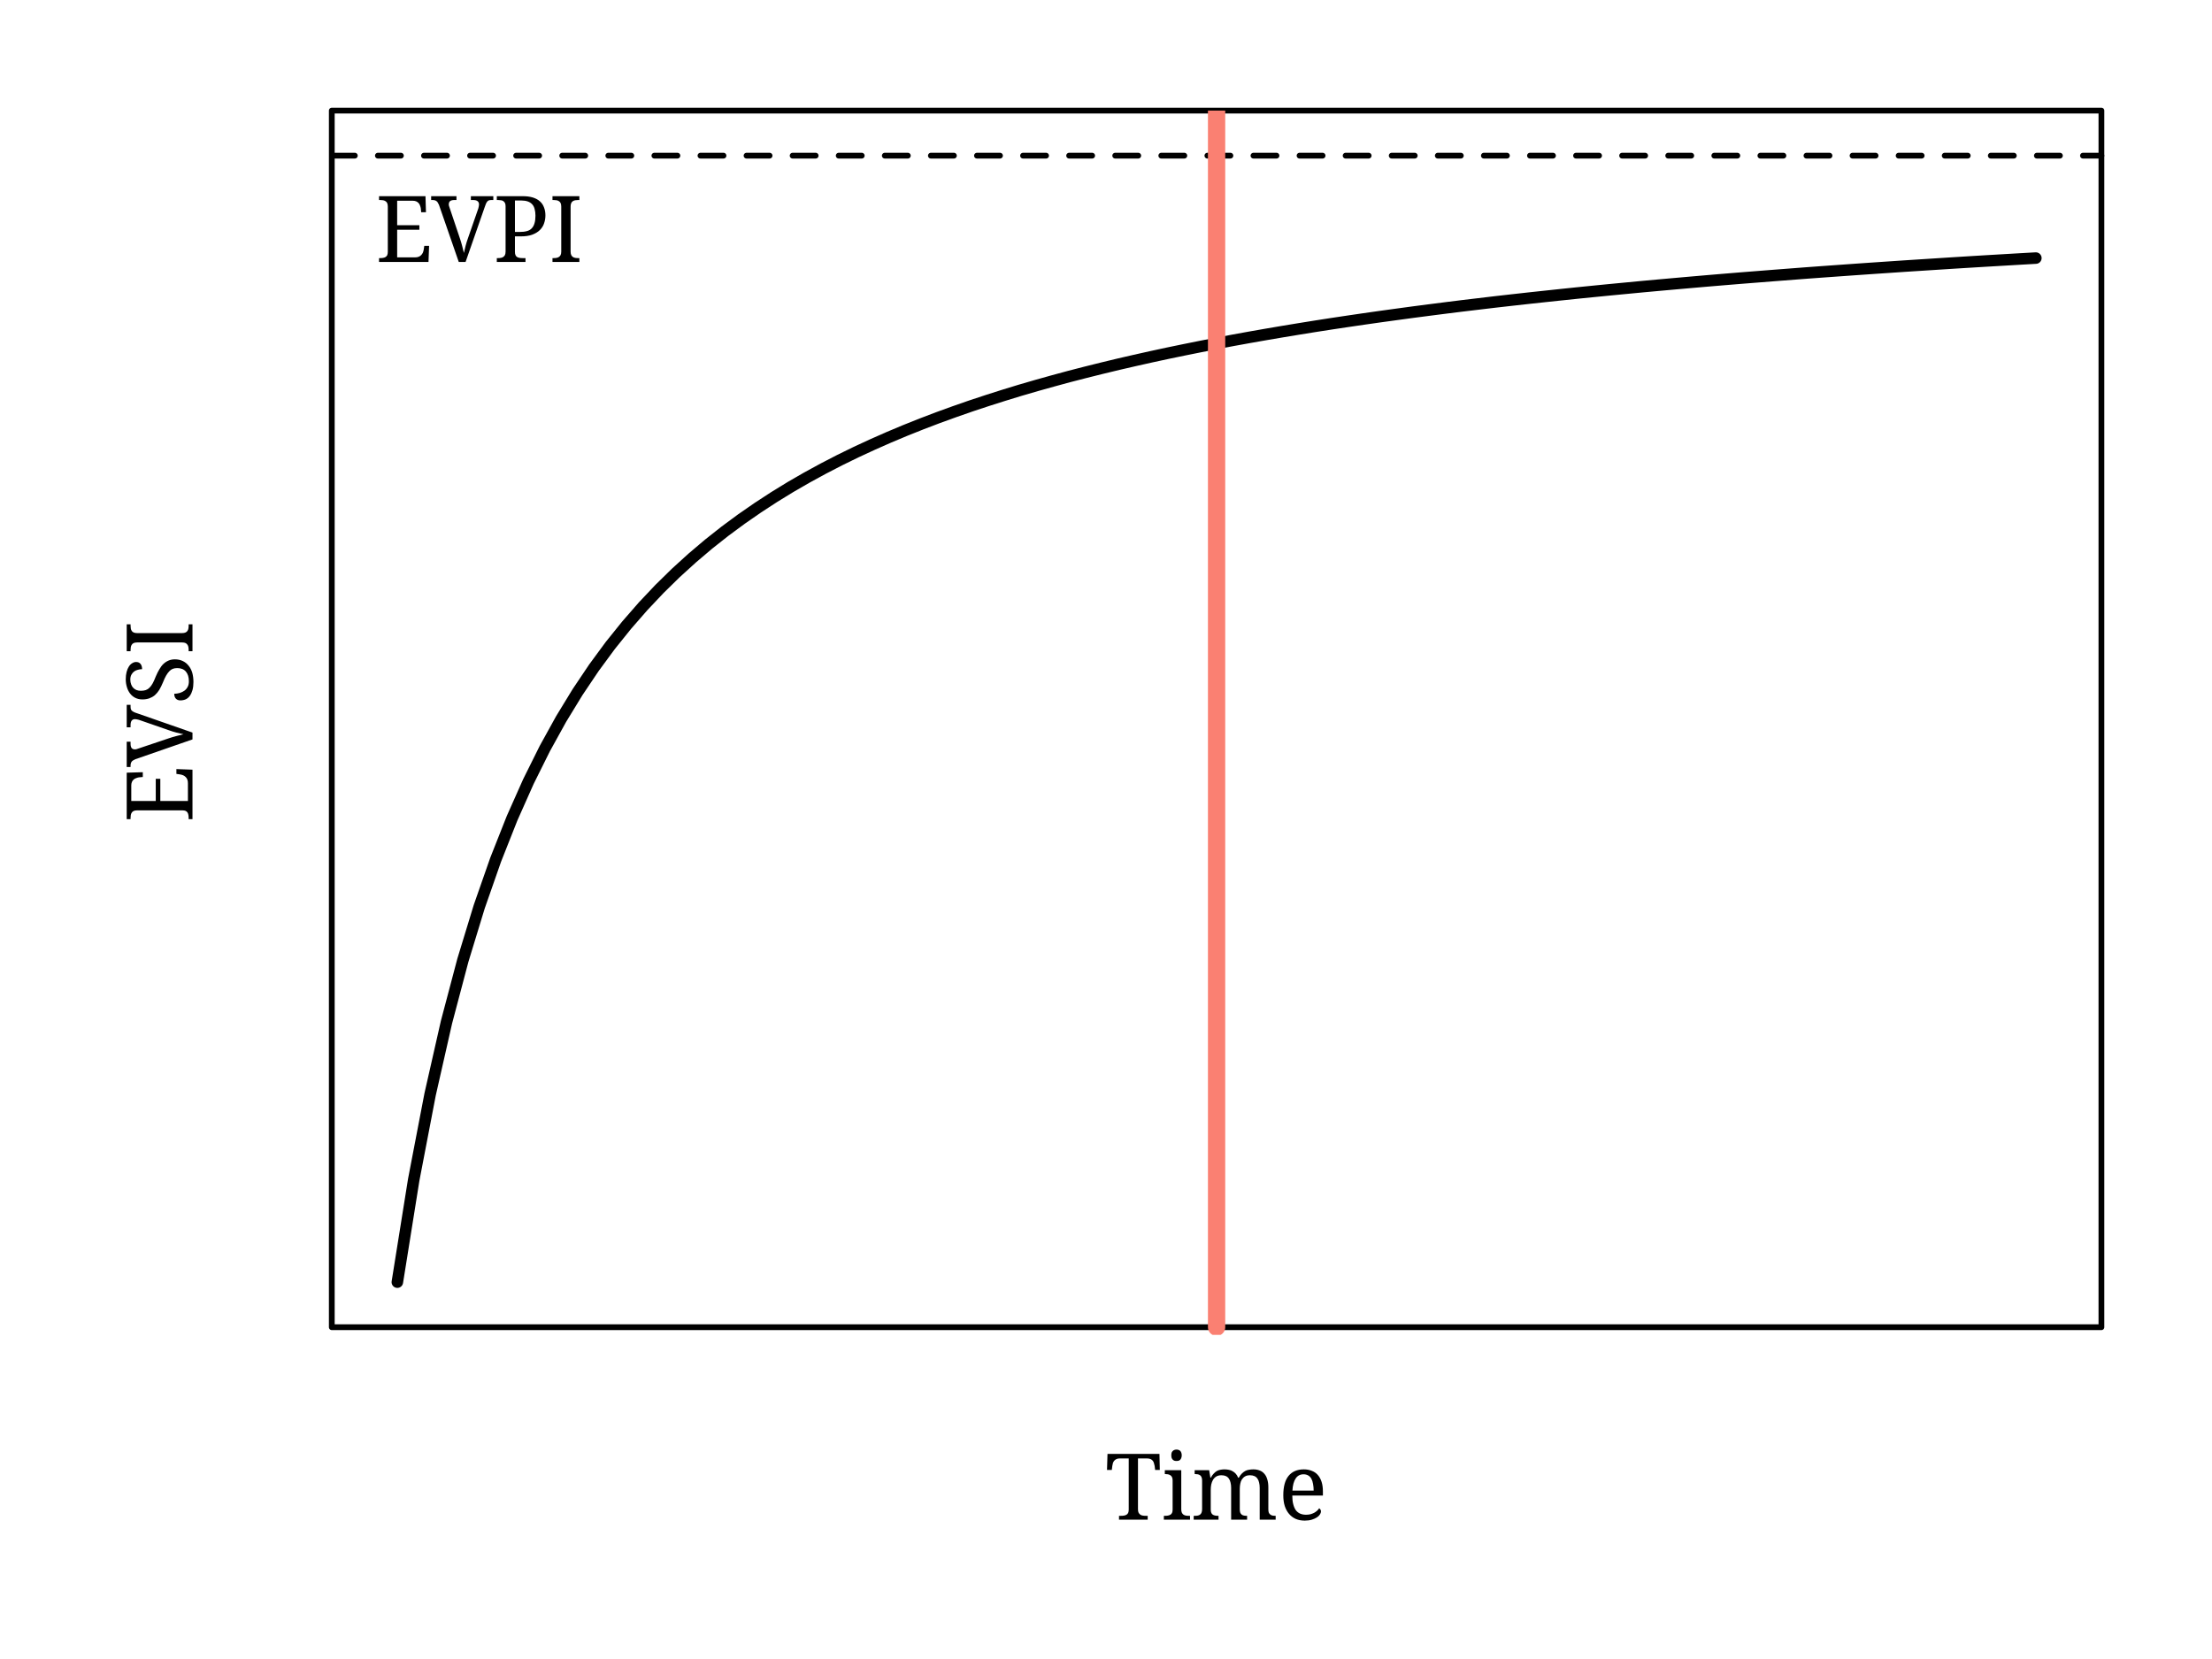
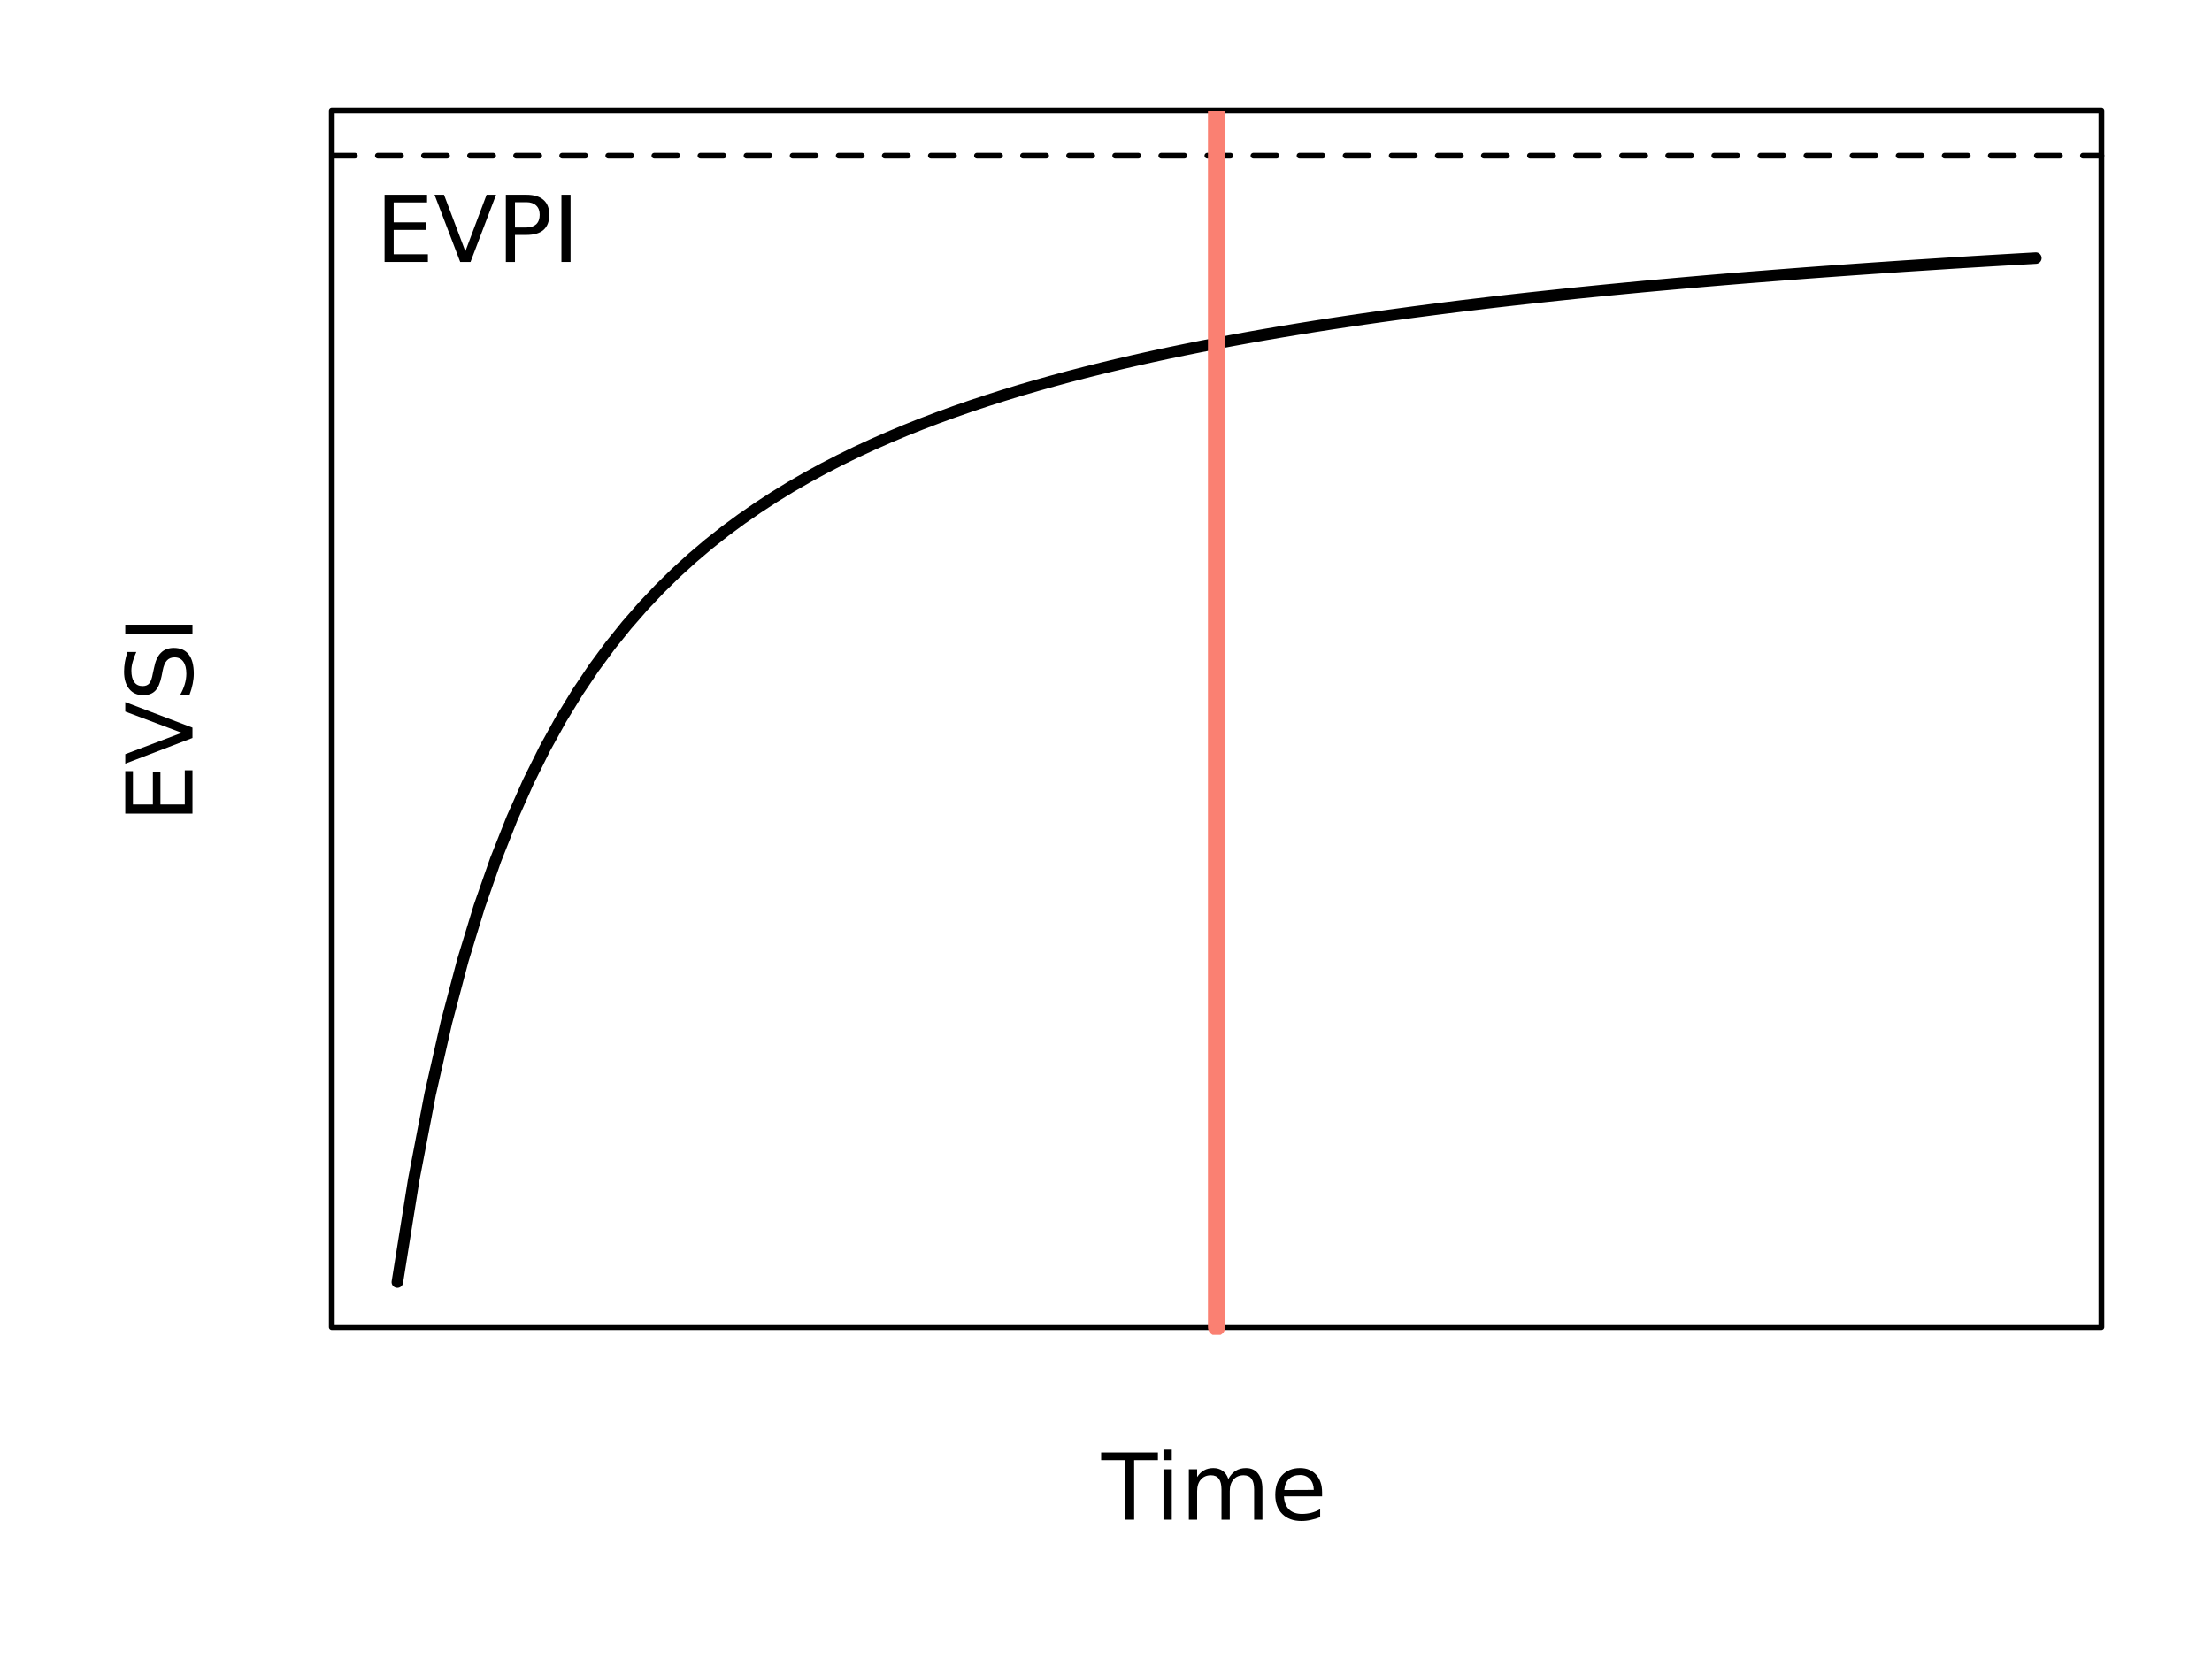
<svg xmlns="http://www.w3.org/2000/svg" xmlns:xlink="http://www.w3.org/1999/xlink" width="288pt" height="216pt" viewBox="0 0 288 216" version="1.1">
  <defs>
    <g>
      <symbol overflow="visible" id="glyph0-0">
-         <path style="stroke:none;" d="M 0.594 0 L 0.594 -8.562 L 5.406 -8.562 L 5.406 0 Z M 1.172 -0.578 L 4.828 -0.578 L 4.828 -8 L 1.172 -8 Z M 1.172 -0.578 " />
+         <path style="stroke:none;" d="M 0.594 2.125 L 0.594 -8.469 L 6.594 -8.469 L 6.594 2.125 Z M 1.266 1.453 L 5.938 1.453 L 5.938 -7.781 L 1.266 -7.781 Z M 1.266 1.453 " />
      </symbol>
      <symbol overflow="visible" id="glyph0-1">
-         <path style="stroke:none;" d="M 2.812 -0.594 L 5.125 -0.594 C 5.312 -0.594 5.473 -0.617 5.609 -0.672 C 5.742 -0.723 5.852 -0.797 5.938 -0.891 C 6.031 -0.984 6.102 -1.086 6.156 -1.203 C 6.207 -1.328 6.242 -1.453 6.266 -1.578 L 6.344 -2.094 L 6.969 -2.094 L 6.891 0 L 0.453 0 L 0.453 -0.5 L 0.609 -0.5 C 0.742 -0.5 0.867 -0.508 0.984 -0.531 C 1.109 -0.551 1.211 -0.586 1.297 -0.641 C 1.391 -0.691 1.461 -0.77 1.516 -0.875 C 1.566 -0.988 1.594 -1.133 1.594 -1.312 L 1.594 -7.203 C 1.594 -7.391 1.566 -7.539 1.516 -7.656 C 1.461 -7.77 1.391 -7.852 1.297 -7.906 C 1.211 -7.969 1.109 -8.008 0.984 -8.031 C 0.867 -8.051 0.742 -8.062 0.609 -8.062 L 0.453 -8.062 L 0.453 -8.562 L 6.5 -8.562 L 6.562 -6.469 L 5.938 -6.469 L 5.891 -6.984 C 5.867 -7.117 5.832 -7.242 5.781 -7.359 C 5.738 -7.484 5.676 -7.586 5.594 -7.672 C 5.508 -7.766 5.406 -7.836 5.281 -7.891 C 5.156 -7.941 5.004 -7.969 4.828 -7.969 L 2.812 -7.969 L 2.812 -4.781 L 5.703 -4.781 L 5.703 -4.188 L 2.812 -4.188 Z M 2.812 -0.594 " />
+         <path style="stroke:none;" d="M 1.172 -8.75 L 6.703 -8.75 L 6.703 -7.75 L 2.359 -7.75 L 2.359 -5.156 L 6.531 -5.156 L 6.531 -4.172 L 2.359 -4.172 L 2.359 -1 L 6.812 -1 L 6.812 0 L 1.172 0 Z M 1.172 -8.75 " />
      </symbol>
      <symbol overflow="visible" id="glyph0-2">
-         <path style="stroke:none;" d="M 3.594 0 L 1.016 -7.438 C 0.961 -7.562 0.91 -7.66 0.859 -7.734 C 0.816 -7.816 0.758 -7.879 0.688 -7.922 C 0.625 -7.973 0.547 -8.008 0.453 -8.031 C 0.367 -8.051 0.27 -8.062 0.156 -8.062 L 0 -8.062 L 0 -8.562 L 3.297 -8.562 L 3.297 -8.062 L 3.031 -8.062 C 2.781 -8.062 2.594 -8.016 2.469 -7.922 C 2.352 -7.828 2.297 -7.68 2.297 -7.484 C 2.297 -7.422 2.305 -7.352 2.328 -7.281 C 2.348 -7.207 2.375 -7.129 2.406 -7.047 L 3.719 -3.141 C 3.844 -2.785 3.945 -2.441 4.031 -2.109 C 4.113 -1.773 4.191 -1.461 4.266 -1.172 C 4.328 -1.461 4.398 -1.77 4.484 -2.094 C 4.566 -2.414 4.676 -2.766 4.812 -3.141 L 6.141 -6.969 C 6.172 -7.062 6.191 -7.148 6.203 -7.234 C 6.223 -7.328 6.234 -7.41 6.234 -7.484 C 6.234 -7.68 6.164 -7.828 6.031 -7.922 C 5.906 -8.016 5.711 -8.062 5.453 -8.062 L 5.172 -8.062 L 5.172 -8.562 L 8.094 -8.562 L 8.094 -8.062 L 7.875 -8.062 C 7.75 -8.062 7.645 -8.051 7.562 -8.031 C 7.477 -8.008 7.398 -7.961 7.328 -7.891 C 7.266 -7.816 7.203 -7.719 7.141 -7.594 C 7.086 -7.477 7.031 -7.32 6.969 -7.125 L 4.484 0 Z M 3.594 0 " />
+         <path style="stroke:none;" d="M 3.438 0 L 0.094 -8.75 L 1.328 -8.75 L 4.109 -1.391 L 6.875 -8.75 L 8.109 -8.75 L 4.781 0 Z M 3.438 0 " />
      </symbol>
      <symbol overflow="visible" id="glyph0-3">
-         <path style="stroke:none;" d="M 0.453 0 L 0.453 -0.5 L 0.609 -0.5 C 0.742 -0.5 0.867 -0.508 0.984 -0.531 C 1.109 -0.551 1.211 -0.594 1.297 -0.656 C 1.391 -0.719 1.461 -0.801 1.516 -0.906 C 1.566 -1.02 1.594 -1.172 1.594 -1.359 L 1.594 -7.25 C 1.594 -7.426 1.566 -7.566 1.516 -7.672 C 1.461 -7.773 1.391 -7.859 1.297 -7.922 C 1.211 -7.984 1.109 -8.02 0.984 -8.031 C 0.867 -8.051 0.742 -8.062 0.609 -8.062 L 0.453 -8.062 L 0.453 -8.562 L 3.828 -8.562 C 4.328 -8.562 4.766 -8.504 5.141 -8.391 C 5.516 -8.273 5.82 -8.109 6.062 -7.891 C 6.301 -7.68 6.477 -7.422 6.594 -7.109 C 6.719 -6.797 6.781 -6.445 6.781 -6.062 C 6.781 -5.707 6.723 -5.363 6.609 -5.031 C 6.504 -4.707 6.32 -4.414 6.062 -4.156 C 5.812 -3.906 5.477 -3.703 5.062 -3.547 C 4.656 -3.398 4.156 -3.328 3.562 -3.328 L 2.812 -3.328 L 2.812 -1.312 C 2.812 -1.133 2.836 -0.988 2.891 -0.875 C 2.941 -0.77 3.008 -0.691 3.094 -0.641 C 3.188 -0.586 3.289 -0.551 3.406 -0.531 C 3.531 -0.508 3.66 -0.5 3.797 -0.5 L 4.188 -0.5 L 4.188 0 Z M 2.812 -3.906 L 3.453 -3.906 C 3.805 -3.906 4.113 -3.941 4.375 -4.016 C 4.633 -4.086 4.844 -4.207 5 -4.375 C 5.164 -4.551 5.285 -4.77 5.359 -5.031 C 5.441 -5.301 5.484 -5.629 5.484 -6.016 C 5.484 -6.348 5.445 -6.641 5.375 -6.891 C 5.312 -7.141 5.207 -7.344 5.062 -7.5 C 4.914 -7.664 4.723 -7.789 4.484 -7.875 C 4.242 -7.957 3.957 -8 3.625 -8 L 2.812 -8 Z M 2.812 -3.906 " />
+         <path style="stroke:none;" d="M 2.359 -7.781 L 2.359 -4.484 L 3.844 -4.484 C 4.395 -4.484 4.82 -4.625 5.125 -4.906 C 5.426 -5.195 5.578 -5.609 5.578 -6.141 C 5.578 -6.66 5.426 -7.062 5.125 -7.344 C 4.82 -7.633 4.395 -7.781 3.844 -7.781 Z M 1.172 -8.75 L 3.844 -8.75 C 4.832 -8.75 5.578 -8.523 6.078 -8.078 C 6.578 -7.641 6.828 -6.992 6.828 -6.141 C 6.828 -5.273 6.578 -4.617 6.078 -4.172 C 5.578 -3.734 4.832 -3.516 3.844 -3.516 L 2.359 -3.516 L 2.359 0 L 1.172 0 Z M 1.172 -8.75 " />
      </symbol>
      <symbol overflow="visible" id="glyph0-4">
-         <path style="stroke:none;" d="M 0.453 0 L 0.453 -0.5 L 0.609 -0.5 C 0.742 -0.5 0.867 -0.508 0.984 -0.531 C 1.109 -0.551 1.211 -0.594 1.297 -0.656 C 1.391 -0.719 1.461 -0.801 1.516 -0.906 C 1.566 -1.02 1.594 -1.172 1.594 -1.359 L 1.594 -7.203 C 1.594 -7.391 1.566 -7.539 1.516 -7.656 C 1.461 -7.77 1.391 -7.852 1.297 -7.906 C 1.211 -7.969 1.109 -8.008 0.984 -8.031 C 0.867 -8.051 0.742 -8.062 0.609 -8.062 L 0.453 -8.062 L 0.453 -8.562 L 3.953 -8.562 L 3.953 -8.062 L 3.797 -8.062 C 3.66 -8.062 3.531 -8.051 3.406 -8.031 C 3.289 -8.008 3.188 -7.969 3.094 -7.906 C 3.008 -7.852 2.941 -7.77 2.891 -7.656 C 2.836 -7.539 2.812 -7.391 2.812 -7.203 L 2.812 -1.359 C 2.812 -1.172 2.836 -1.02 2.891 -0.906 C 2.941 -0.801 3.008 -0.719 3.094 -0.656 C 3.188 -0.594 3.289 -0.551 3.406 -0.531 C 3.531 -0.508 3.66 -0.5 3.797 -0.5 L 3.953 -0.5 L 3.953 0 Z M 0.453 0 " />
+         <path style="stroke:none;" d="M 1.172 -8.75 L 2.359 -8.75 L 2.359 0 L 1.172 0 Z M 1.172 -8.75 " />
      </symbol>
      <symbol overflow="visible" id="glyph0-5">
-         <path style="stroke:none;" d="M 4.266 -1.359 C 4.266 -1.172 4.289 -1.02 4.344 -0.906 C 4.406 -0.801 4.477 -0.719 4.562 -0.656 C 4.645 -0.594 4.75 -0.551 4.875 -0.531 C 5 -0.508 5.125 -0.5 5.25 -0.5 L 5.531 -0.5 L 5.531 0 L 1.797 0 L 1.797 -0.5 L 2.078 -0.5 C 2.211 -0.5 2.336 -0.508 2.453 -0.531 C 2.566 -0.551 2.672 -0.586 2.766 -0.641 C 2.859 -0.691 2.93 -0.77 2.984 -0.875 C 3.035 -0.988 3.062 -1.133 3.062 -1.312 L 3.062 -7.969 L 1.906 -7.969 C 1.727 -7.969 1.582 -7.941 1.469 -7.891 C 1.352 -7.836 1.254 -7.766 1.172 -7.672 C 1.098 -7.586 1.039 -7.484 1 -7.359 C 0.969 -7.242 0.941 -7.117 0.922 -6.984 L 0.859 -6.469 L 0.234 -6.469 L 0.297 -8.562 L 7.062 -8.562 L 7.109 -6.469 L 6.5 -6.469 L 6.438 -6.984 C 6.414 -7.117 6.383 -7.242 6.344 -7.359 C 6.312 -7.484 6.258 -7.586 6.188 -7.672 C 6.113 -7.766 6.016 -7.836 5.891 -7.891 C 5.766 -7.941 5.613 -7.969 5.438 -7.969 L 4.266 -7.969 Z M 4.266 -1.359 " />
+         <path style="stroke:none;" d="M -0.031 -8.75 L 7.359 -8.75 L 7.359 -7.75 L 4.266 -7.75 L 4.266 0 L 3.078 0 L 3.078 -7.75 L -0.031 -7.75 Z M -0.031 -8.75 " />
      </symbol>
      <symbol overflow="visible" id="glyph0-6">
-         <path style="stroke:none;" d="M 0.438 -0.5 C 0.57 -0.5 0.695 -0.508 0.812 -0.531 C 0.926 -0.551 1.031 -0.586 1.125 -0.641 C 1.219 -0.691 1.289 -0.77 1.344 -0.875 C 1.395 -0.988 1.422 -1.133 1.422 -1.312 L 1.422 -5.109 C 1.422 -5.285 1.395 -5.426 1.344 -5.531 C 1.289 -5.645 1.219 -5.727 1.125 -5.781 C 1.031 -5.844 0.926 -5.883 0.812 -5.906 C 0.695 -5.926 0.57 -5.938 0.438 -5.938 L 0.406 -5.938 L 0.406 -6.438 L 2.547 -6.438 L 2.547 -1.359 C 2.547 -1.172 2.57 -1.02 2.625 -0.906 C 2.676 -0.801 2.742 -0.719 2.828 -0.656 C 2.922 -0.594 3.023 -0.551 3.141 -0.531 C 3.266 -0.508 3.395 -0.5 3.531 -0.5 L 3.688 -0.5 L 3.688 0 L 0.281 0 L 0.281 -0.5 Z M 1.25 -8.375 C 1.25 -8.52 1.266 -8.641 1.297 -8.734 C 1.336 -8.828 1.391 -8.898 1.453 -8.953 C 1.516 -9.016 1.582 -9.055 1.656 -9.078 C 1.738 -9.109 1.832 -9.125 1.938 -9.125 C 2.031 -9.125 2.117 -9.109 2.203 -9.078 C 2.285 -9.055 2.352 -9.016 2.406 -8.953 C 2.469 -8.898 2.516 -8.828 2.547 -8.734 C 2.586 -8.641 2.609 -8.52 2.609 -8.375 C 2.609 -8.238 2.586 -8.125 2.547 -8.031 C 2.516 -7.938 2.469 -7.859 2.406 -7.797 C 2.352 -7.742 2.285 -7.703 2.203 -7.672 C 2.117 -7.648 2.031 -7.641 1.938 -7.641 C 1.832 -7.641 1.738 -7.648 1.656 -7.672 C 1.582 -7.703 1.516 -7.742 1.453 -7.797 C 1.391 -7.859 1.336 -7.938 1.297 -8.031 C 1.266 -8.125 1.25 -8.238 1.25 -8.375 Z M 1.25 -8.375 " />
+         <path style="stroke:none;" d="M 1.125 -6.562 L 2.203 -6.562 L 2.203 0 L 1.125 0 Z M 1.125 -9.125 L 2.203 -9.125 L 2.203 -7.75 L 1.125 -7.75 Z M 1.125 -9.125 " />
      </symbol>
      <symbol overflow="visible" id="glyph0-7">
-         <path style="stroke:none;" d="M 3.562 -0.5 L 3.562 0 L 0.328 0 L 0.328 -0.5 L 0.5 -0.5 C 0.633 -0.5 0.754 -0.508 0.859 -0.531 C 0.973 -0.551 1.07 -0.594 1.156 -0.656 C 1.238 -0.719 1.301 -0.801 1.344 -0.906 C 1.395 -1.02 1.422 -1.172 1.422 -1.359 L 1.422 -5.109 C 1.422 -5.285 1.395 -5.426 1.344 -5.531 C 1.301 -5.645 1.238 -5.727 1.156 -5.781 C 1.07 -5.844 0.973 -5.883 0.859 -5.906 C 0.742 -5.926 0.625 -5.938 0.5 -5.938 L 0.453 -5.938 L 0.453 -6.438 L 2.344 -6.438 L 2.5 -5.469 L 2.562 -5.469 C 2.676 -5.688 2.801 -5.863 2.938 -6 C 3.07 -6.145 3.211 -6.258 3.359 -6.344 C 3.516 -6.426 3.672 -6.477 3.828 -6.5 C 3.992 -6.531 4.172 -6.547 4.359 -6.547 C 4.555 -6.547 4.742 -6.523 4.922 -6.484 C 5.098 -6.453 5.258 -6.391 5.406 -6.297 C 5.562 -6.211 5.695 -6.102 5.812 -5.969 C 5.938 -5.832 6.035 -5.664 6.109 -5.469 L 6.203 -5.469 C 6.328 -5.688 6.457 -5.863 6.594 -6 C 6.738 -6.145 6.891 -6.258 7.047 -6.344 C 7.203 -6.426 7.367 -6.477 7.547 -6.5 C 7.723 -6.531 7.906 -6.547 8.094 -6.547 C 8.395 -6.547 8.664 -6.5 8.906 -6.406 C 9.145 -6.32 9.348 -6.18 9.516 -5.984 C 9.691 -5.797 9.82 -5.551 9.906 -5.25 C 10 -4.957 10.047 -4.609 10.047 -4.203 L 10.047 -1.359 C 10.047 -1.172 10.066 -1.02 10.109 -0.906 C 10.16 -0.801 10.227 -0.719 10.312 -0.656 C 10.395 -0.594 10.488 -0.551 10.594 -0.531 C 10.707 -0.508 10.832 -0.5 10.969 -0.5 L 11 -0.5 L 11 0 L 8.922 0 L 8.922 -4.141 C 8.922 -4.398 8.895 -4.629 8.844 -4.828 C 8.801 -5.035 8.727 -5.207 8.625 -5.344 C 8.531 -5.488 8.398 -5.598 8.234 -5.672 C 8.078 -5.742 7.883 -5.781 7.656 -5.781 C 7.406 -5.781 7.195 -5.734 7.031 -5.641 C 6.863 -5.547 6.723 -5.414 6.609 -5.25 C 6.504 -5.082 6.43 -4.891 6.391 -4.672 C 6.348 -4.461 6.328 -4.238 6.328 -4 L 6.328 -1.359 C 6.328 -1.172 6.348 -1.02 6.391 -0.906 C 6.441 -0.801 6.504 -0.719 6.578 -0.656 C 6.66 -0.594 6.758 -0.551 6.875 -0.531 C 6.988 -0.508 7.113 -0.5 7.25 -0.5 L 7.281 -0.5 L 7.281 0 L 5.203 0 L 5.203 -4.141 C 5.203 -4.398 5.176 -4.629 5.125 -4.828 C 5.082 -5.035 5.008 -5.207 4.906 -5.344 C 4.812 -5.488 4.68 -5.598 4.516 -5.672 C 4.359 -5.742 4.164 -5.781 3.938 -5.781 C 3.676 -5.781 3.457 -5.727 3.281 -5.625 C 3.102 -5.52 2.957 -5.375 2.844 -5.188 C 2.738 -5.008 2.66 -4.801 2.609 -4.562 C 2.566 -4.332 2.547 -4.094 2.547 -3.844 L 2.547 -1.312 C 2.547 -1.133 2.57 -0.988 2.625 -0.875 C 2.676 -0.77 2.742 -0.691 2.828 -0.641 C 2.922 -0.586 3.023 -0.551 3.141 -0.531 C 3.266 -0.508 3.395 -0.5 3.531 -0.5 Z M 3.562 -0.5 " />
+         <path style="stroke:none;" d="M 6.234 -5.297 C 6.504 -5.785 6.828 -6.145 7.203 -6.375 C 7.578 -6.602 8.02 -6.719 8.531 -6.719 C 9.219 -6.719 9.742 -6.477 10.109 -6 C 10.484 -5.52 10.672 -4.844 10.672 -3.969 L 10.672 0 L 9.594 0 L 9.594 -3.922 C 9.594 -4.555 9.477 -5.023 9.25 -5.328 C 9.031 -5.629 8.691 -5.781 8.234 -5.781 C 7.672 -5.781 7.227 -5.594 6.906 -5.219 C 6.582 -4.852 6.422 -4.348 6.422 -3.703 L 6.422 0 L 5.344 0 L 5.344 -3.922 C 5.344 -4.555 5.227 -5.023 5 -5.328 C 4.781 -5.629 4.438 -5.781 3.969 -5.781 C 3.414 -5.781 2.977 -5.594 2.656 -5.219 C 2.332 -4.852 2.172 -4.348 2.172 -3.703 L 2.172 0 L 1.094 0 L 1.094 -6.562 L 2.172 -6.562 L 2.172 -5.547 C 2.422 -5.941 2.719 -6.234 3.062 -6.422 C 3.406 -6.617 3.812 -6.719 4.281 -6.719 C 4.758 -6.719 5.164 -6.598 5.5 -6.359 C 5.832 -6.117 6.078 -5.766 6.234 -5.297 Z M 6.234 -5.297 " />
      </symbol>
      <symbol overflow="visible" id="glyph0-8">
-         <path style="stroke:none;" d="M 3.297 -5.906 C 2.848 -5.906 2.504 -5.723 2.266 -5.359 C 2.023 -5.004 1.883 -4.477 1.844 -3.781 L 4.609 -3.781 C 4.609 -4.094 4.582 -4.379 4.531 -4.641 C 4.488 -4.91 4.414 -5.141 4.312 -5.328 C 4.207 -5.516 4.07 -5.656 3.906 -5.75 C 3.738 -5.852 3.535 -5.906 3.297 -5.906 Z M 3.453 0.125 C 3.016 0.125 2.625 0.051 2.281 -0.094 C 1.938 -0.25 1.645 -0.469 1.406 -0.75 C 1.164 -1.031 0.977 -1.375 0.844 -1.781 C 0.719 -2.188 0.656 -2.648 0.656 -3.172 C 0.656 -4.297 0.883 -5.141 1.344 -5.703 C 1.812 -6.266 2.473 -6.547 3.328 -6.547 C 3.711 -6.547 4.055 -6.484 4.359 -6.359 C 4.672 -6.242 4.93 -6.066 5.141 -5.828 C 5.359 -5.586 5.523 -5.285 5.641 -4.922 C 5.754 -4.566 5.812 -4.156 5.812 -3.688 L 5.812 -3.141 L 1.828 -3.141 C 1.828 -2.703 1.867 -2.32 1.953 -2 C 2.035 -1.688 2.148 -1.426 2.297 -1.219 C 2.453 -1.02 2.641 -0.875 2.859 -0.781 C 3.078 -0.688 3.328 -0.641 3.609 -0.641 C 3.816 -0.641 4.008 -0.66 4.188 -0.703 C 4.363 -0.754 4.523 -0.816 4.672 -0.891 C 4.816 -0.973 4.941 -1.062 5.047 -1.156 C 5.16 -1.258 5.254 -1.367 5.328 -1.484 C 5.379 -1.453 5.43 -1.398 5.484 -1.328 C 5.535 -1.254 5.562 -1.164 5.562 -1.062 C 5.562 -0.945 5.516 -0.816 5.422 -0.672 C 5.336 -0.535 5.207 -0.41 5.031 -0.297 C 4.852 -0.18 4.633 -0.082 4.375 0 C 4.113 0.082 3.805 0.125 3.453 0.125 Z M 3.453 0.125 " />
+         <path style="stroke:none;" d="M 6.75 -3.547 L 6.75 -3.031 L 1.781 -3.031 C 1.832 -2.281 2.055 -1.711 2.453 -1.328 C 2.859 -0.941 3.414 -0.75 4.125 -0.75 C 4.539 -0.75 4.941 -0.797 5.328 -0.891 C 5.723 -0.992 6.113 -1.148 6.5 -1.359 L 6.5 -0.328 C 6.102 -0.172 5.703 -0.051 5.297 0.031 C 4.891 0.125 4.477 0.172 4.062 0.172 C 3.02 0.172 2.191 -0.129 1.578 -0.734 C 0.961 -1.348 0.656 -2.176 0.656 -3.219 C 0.656 -4.289 0.945 -5.141 1.531 -5.766 C 2.113 -6.398 2.895 -6.719 3.875 -6.719 C 4.758 -6.719 5.457 -6.43 5.969 -5.859 C 6.488 -5.297 6.75 -4.523 6.75 -3.547 Z M 5.672 -3.875 C 5.66 -4.457 5.492 -4.926 5.172 -5.281 C 4.848 -5.633 4.422 -5.812 3.891 -5.812 C 3.285 -5.812 2.801 -5.641 2.438 -5.297 C 2.082 -4.953 1.879 -4.473 1.828 -3.859 Z M 5.672 -3.875 " />
      </symbol>
      <symbol overflow="visible" id="glyph1-0">
-         <path style="stroke:none;" d="M 0 -0.594 L -8.562 -0.594 L -8.562 -5.406 L 0 -5.406 Z M -0.578 -1.172 L -0.578 -4.828 L -8 -4.828 L -8 -1.172 Z M -0.578 -1.172 " />
+         <path style="stroke:none;" d="M 2.125 -0.594 L -8.469 -0.594 L -8.469 -6.594 L 2.125 -6.594 Z M 1.453 -1.266 L 1.453 -5.938 L -7.781 -5.938 L -7.781 -1.266 Z M 1.453 -1.266 " />
      </symbol>
      <symbol overflow="visible" id="glyph1-1">
-         <path style="stroke:none;" d="M -0.594 -2.812 L -0.594 -5.125 C -0.594 -5.312 -0.617 -5.473 -0.672 -5.609 C -0.723 -5.742 -0.797 -5.852 -0.891 -5.938 C -0.984 -6.031 -1.086 -6.102 -1.203 -6.156 C -1.328 -6.207 -1.453 -6.242 -1.578 -6.266 L -2.094 -6.344 L -2.094 -6.969 L 0 -6.891 L 0 -0.453 L -0.5 -0.453 L -0.5 -0.609 C -0.5 -0.742 -0.508 -0.867 -0.531 -0.984 C -0.551 -1.109 -0.586 -1.211 -0.641 -1.297 C -0.691 -1.391 -0.77 -1.461 -0.875 -1.516 C -0.988 -1.566 -1.133 -1.594 -1.312 -1.594 L -7.203 -1.594 C -7.391 -1.594 -7.539 -1.566 -7.656 -1.516 C -7.77 -1.461 -7.852 -1.391 -7.906 -1.297 C -7.969 -1.211 -8.008 -1.109 -8.031 -0.984 C -8.051 -0.867 -8.062 -0.742 -8.062 -0.609 L -8.062 -0.453 L -8.562 -0.453 L -8.562 -6.5 L -6.469 -6.562 L -6.469 -5.938 L -6.984 -5.891 C -7.117 -5.867 -7.242 -5.832 -7.359 -5.781 C -7.484 -5.738 -7.586 -5.676 -7.672 -5.594 C -7.766 -5.508 -7.836 -5.406 -7.891 -5.281 C -7.941 -5.156 -7.969 -5.004 -7.969 -4.828 L -7.969 -2.812 L -4.781 -2.812 L -4.781 -5.703 L -4.188 -5.703 L -4.188 -2.812 Z M -0.594 -2.812 " />
+         <path style="stroke:none;" d="M -8.75 -1.172 L -8.75 -6.703 L -7.75 -6.703 L -7.75 -2.359 L -5.156 -2.359 L -5.156 -6.531 L -4.172 -6.531 L -4.172 -2.359 L -1 -2.359 L -1 -6.812 L 0 -6.812 L 0 -1.172 Z M -8.75 -1.172 " />
      </symbol>
      <symbol overflow="visible" id="glyph1-2">
-         <path style="stroke:none;" d="M 0 -3.594 L -7.438 -1.016 C -7.562 -0.961 -7.66 -0.91 -7.734 -0.859 C -7.816 -0.816 -7.879 -0.758 -7.922 -0.688 C -7.973 -0.625 -8.008 -0.547 -8.031 -0.453 C -8.051 -0.367 -8.062 -0.27 -8.062 -0.156 L -8.062 0 L -8.562 0 L -8.562 -3.297 L -8.062 -3.297 L -8.062 -3.031 C -8.062 -2.781 -8.016 -2.594 -7.922 -2.469 C -7.828 -2.352 -7.68 -2.297 -7.484 -2.297 C -7.422 -2.297 -7.352 -2.305 -7.281 -2.328 C -7.207 -2.348 -7.129 -2.375 -7.047 -2.406 L -3.141 -3.719 C -2.785 -3.844 -2.441 -3.945 -2.109 -4.031 C -1.773 -4.113 -1.461 -4.191 -1.172 -4.266 C -1.461 -4.328 -1.77 -4.398 -2.094 -4.484 C -2.414 -4.566 -2.766 -4.676 -3.141 -4.812 L -6.969 -6.141 C -7.062 -6.172 -7.148 -6.191 -7.234 -6.203 C -7.328 -6.223 -7.41 -6.234 -7.484 -6.234 C -7.68 -6.234 -7.828 -6.164 -7.922 -6.031 C -8.016 -5.906 -8.062 -5.711 -8.062 -5.453 L -8.062 -5.172 L -8.562 -5.172 L -8.562 -8.094 L -8.062 -8.094 L -8.062 -7.875 C -8.062 -7.75 -8.051 -7.645 -8.031 -7.562 C -8.008 -7.477 -7.961 -7.398 -7.891 -7.328 C -7.816 -7.266 -7.719 -7.203 -7.594 -7.141 C -7.477 -7.086 -7.32 -7.031 -7.125 -6.969 L 0 -4.484 Z M 0 -3.594 " />
+         <path style="stroke:none;" d="M 0 -3.438 L -8.75 -0.094 L -8.75 -1.328 L -1.391 -4.109 L -8.75 -6.875 L -8.75 -8.109 L 0 -4.781 Z M 0 -3.438 " />
      </symbol>
      <symbol overflow="visible" id="glyph1-3">
-         <path style="stroke:none;" d="M 0.125 -2.969 C 0.125 -2.57 0.082 -2.223 0 -1.922 C -0.082 -1.629 -0.195 -1.379 -0.344 -1.172 C -0.488 -0.973 -0.664 -0.82 -0.875 -0.719 C -1.094 -0.625 -1.328 -0.578 -1.578 -0.578 C -1.816 -0.578 -2.008 -0.648 -2.156 -0.797 C -2.301 -0.953 -2.375 -1.164 -2.375 -1.438 C -2.125 -1.445 -1.883 -1.484 -1.656 -1.547 C -1.426 -1.617 -1.223 -1.719 -1.047 -1.844 C -0.867 -1.977 -0.727 -2.145 -0.625 -2.344 C -0.52 -2.539 -0.469 -2.781 -0.469 -3.062 C -0.469 -3.602 -0.598 -4.023 -0.859 -4.328 C -1.117 -4.629 -1.492 -4.781 -1.984 -4.781 C -2.203 -4.781 -2.395 -4.75 -2.562 -4.688 C -2.727 -4.625 -2.879 -4.52 -3.016 -4.375 C -3.16 -4.227 -3.301 -4.035 -3.438 -3.797 C -3.57 -3.566 -3.707 -3.273 -3.844 -2.922 C -4 -2.547 -4.16 -2.219 -4.328 -1.938 C -4.504 -1.664 -4.695 -1.438 -4.906 -1.25 C -5.125 -1.07 -5.363 -0.938 -5.625 -0.844 C -5.895 -0.75 -6.191 -0.703 -6.516 -0.703 C -6.859 -0.703 -7.164 -0.77 -7.438 -0.906 C -7.707 -1.039 -7.93 -1.223 -8.109 -1.453 C -8.297 -1.691 -8.438 -1.969 -8.531 -2.281 C -8.633 -2.602 -8.688 -2.953 -8.688 -3.328 C -8.688 -3.691 -8.648 -4.008 -8.578 -4.281 C -8.504 -4.562 -8.406 -4.797 -8.281 -4.984 C -8.156 -5.18 -8.008 -5.328 -7.844 -5.422 C -7.688 -5.523 -7.52 -5.578 -7.344 -5.578 C -7.082 -5.578 -6.883 -5.488 -6.75 -5.312 C -6.625 -5.145 -6.562 -4.922 -6.562 -4.641 C -6.75 -4.641 -6.93 -4.613 -7.109 -4.562 C -7.297 -4.52 -7.457 -4.445 -7.594 -4.344 C -7.738 -4.238 -7.859 -4.098 -7.953 -3.922 C -8.047 -3.754 -8.094 -3.539 -8.094 -3.281 C -8.094 -3.051 -8.055 -2.844 -7.984 -2.656 C -7.922 -2.477 -7.828 -2.328 -7.703 -2.203 C -7.586 -2.078 -7.445 -1.984 -7.281 -1.922 C -7.113 -1.859 -6.926 -1.828 -6.719 -1.828 C -6.477 -1.828 -6.266 -1.859 -6.078 -1.922 C -5.898 -1.984 -5.738 -2.086 -5.594 -2.234 C -5.445 -2.379 -5.305 -2.57 -5.172 -2.812 C -5.047 -3.051 -4.914 -3.344 -4.781 -3.688 C -4.633 -4.039 -4.477 -4.352 -4.312 -4.625 C -4.156 -4.906 -3.977 -5.141 -3.781 -5.328 C -3.582 -5.516 -3.359 -5.66 -3.109 -5.766 C -2.867 -5.867 -2.598 -5.922 -2.297 -5.922 C -1.91 -5.922 -1.566 -5.848 -1.266 -5.703 C -0.973 -5.566 -0.723 -5.367 -0.516 -5.109 C -0.305 -4.859 -0.145 -4.551 -0.031 -4.188 C 0.07 -3.82 0.125 -3.414 0.125 -2.969 Z M 0.125 -2.969 " />
+         <path style="stroke:none;" d="M -8.469 -6.422 L -7.312 -6.422 C -7.52 -5.973 -7.676 -5.547 -7.781 -5.141 C -7.895 -4.742 -7.953 -4.363 -7.953 -4 C -7.953 -3.352 -7.828 -2.852 -7.578 -2.5 C -7.328 -2.156 -6.969 -1.984 -6.5 -1.984 C -6.113 -1.984 -5.82 -2.098 -5.625 -2.328 C -5.426 -2.555 -5.27 -3 -5.156 -3.656 L -5 -4.359 C -4.832 -5.242 -4.535 -5.895 -4.109 -6.312 C -3.691 -6.738 -3.129 -6.953 -2.422 -6.953 C -1.566 -6.953 -0.922 -6.664 -0.484 -6.094 C -0.047 -5.531 0.172 -4.695 0.172 -3.594 C 0.172 -3.188 0.125 -2.75 0.031 -2.281 C -0.062 -1.812 -0.203 -1.328 -0.391 -0.828 L -1.609 -0.828 C -1.336 -1.305 -1.133 -1.773 -1 -2.234 C -0.863 -2.703 -0.797 -3.156 -0.797 -3.594 C -0.797 -4.27 -0.926 -4.789 -1.188 -5.156 C -1.457 -5.531 -1.836 -5.719 -2.328 -5.719 C -2.754 -5.719 -3.086 -5.582 -3.328 -5.312 C -3.578 -5.051 -3.758 -4.617 -3.875 -4.016 L -4.016 -3.297 C -4.191 -2.41 -4.469 -1.77 -4.844 -1.375 C -5.219 -0.988 -5.738 -0.797 -6.406 -0.797 C -7.188 -0.797 -7.797 -1.066 -8.234 -1.609 C -8.68 -2.148 -8.906 -2.898 -8.906 -3.859 C -8.906 -4.273 -8.867 -4.691 -8.797 -5.109 C -8.723 -5.535 -8.613 -5.973 -8.469 -6.422 Z M -8.469 -6.422 " />
      </symbol>
      <symbol overflow="visible" id="glyph1-4">
-         <path style="stroke:none;" d="M 0 -0.453 L -0.5 -0.453 L -0.5 -0.609 C -0.5 -0.742 -0.508 -0.867 -0.531 -0.984 C -0.551 -1.109 -0.594 -1.211 -0.656 -1.297 C -0.719 -1.391 -0.801 -1.461 -0.906 -1.516 C -1.02 -1.566 -1.172 -1.594 -1.359 -1.594 L -7.203 -1.594 C -7.391 -1.594 -7.539 -1.566 -7.656 -1.516 C -7.77 -1.461 -7.852 -1.391 -7.906 -1.297 C -7.969 -1.211 -8.008 -1.109 -8.031 -0.984 C -8.051 -0.867 -8.062 -0.742 -8.062 -0.609 L -8.062 -0.453 L -8.562 -0.453 L -8.562 -3.953 L -8.062 -3.953 L -8.062 -3.797 C -8.062 -3.66 -8.051 -3.531 -8.031 -3.406 C -8.008 -3.289 -7.969 -3.188 -7.906 -3.094 C -7.852 -3.008 -7.77 -2.941 -7.656 -2.891 C -7.539 -2.836 -7.391 -2.812 -7.203 -2.812 L -1.359 -2.812 C -1.172 -2.812 -1.02 -2.836 -0.906 -2.891 C -0.801 -2.941 -0.719 -3.008 -0.656 -3.094 C -0.594 -3.188 -0.551 -3.289 -0.531 -3.406 C -0.508 -3.531 -0.5 -3.66 -0.5 -3.797 L -0.5 -3.953 L 0 -3.953 Z M 0 -0.453 " />
+         <path style="stroke:none;" d="M -8.75 -1.172 L -8.75 -2.359 L 0 -2.359 L 0 -1.172 Z M -8.75 -1.172 " />
      </symbol>
    </g>
    <clipPath id="clip1">
      <path d="M 43.199 19 L 274 19 L 274 21 L 43.199 21 Z M 43.199 19 " />
    </clipPath>
    <clipPath id="clip2">
      <path d="M 157 14.398 L 160 14.398 L 160 173.797 L 157 173.797 Z M 157 14.398 " />
    </clipPath>
  </defs>
-   <g id="surface18">
+   <g id="surface323">
    <rect x="0" y="0" width="288" height="216" style="fill:rgb(100%,100%,100%);fill-opacity:1;stroke:none;" />
    <path style="fill:none;stroke-width:1.5;stroke-linecap:round;stroke-linejoin:round;stroke:rgb(0%,0%,0%);stroke-opacity:1;stroke-miterlimit:10;" d="M 51.734 166.934 L 53.867 153.602 L 56 142.488 L 58.133 133.086 L 60.266 125.027 L 62.398 118.043 L 64.535 111.934 L 66.668 106.543 L 68.801 101.75 L 70.934 97.461 L 73.066 93.602 L 75.199 90.109 L 77.332 86.934 L 79.465 84.035 L 81.602 81.379 L 83.734 78.934 L 85.867 76.676 L 88 74.586 L 90.133 72.648 L 92.266 70.84 L 94.398 69.156 L 96.535 67.578 L 98.668 66.102 L 100.801 64.711 L 102.934 63.402 L 105.066 62.172 L 107.199 61.008 L 109.332 59.906 L 111.465 58.863 L 113.602 57.875 L 115.734 56.934 L 117.867 56.039 L 120 55.188 L 122.133 54.375 L 124.266 53.602 L 126.398 52.859 L 128.535 52.152 L 130.668 51.473 L 132.801 50.82 L 134.934 50.199 L 137.066 49.602 L 139.199 49.023 L 141.332 48.473 L 143.465 47.941 L 145.602 47.426 L 147.734 46.934 L 149.867 46.457 L 152 45.996 L 154.133 45.555 L 156.266 45.125 L 158.398 44.711 L 160.535 44.309 L 162.668 43.922 L 164.801 43.547 L 166.934 43.184 L 169.066 42.832 L 171.199 42.488 L 173.332 42.156 L 175.465 41.836 L 177.602 41.523 L 179.734 41.219 L 181.867 40.926 L 184 40.637 L 186.133 40.359 L 188.266 40.086 L 190.398 39.82 L 192.535 39.566 L 194.668 39.312 L 196.801 39.07 L 198.934 38.832 L 201.066 38.602 L 203.199 38.375 L 205.332 38.152 L 207.465 37.938 L 209.602 37.727 L 213.867 37.32 L 216 37.125 L 218.133 36.934 L 220.266 36.746 L 222.398 36.562 L 224.535 36.383 L 226.668 36.207 L 230.934 35.871 L 235.199 35.543 L 237.332 35.387 L 239.465 35.234 L 241.602 35.082 L 243.734 34.934 L 248 34.645 L 254.398 34.234 L 256.535 34.102 L 258.668 33.973 L 262.934 33.723 L 265.066 33.602 " />
    <path style="fill:none;stroke-width:0.75;stroke-linecap:round;stroke-linejoin:round;stroke:rgb(0%,0%,0%);stroke-opacity:1;stroke-miterlimit:10;" d="M 43.199 172.801 L 273.602 172.801 L 273.602 14.398 L 43.199 14.398 L 43.199 172.801 " />
    <g clip-path="url(#clip1)" clip-rule="nonzero">
      <path style="fill:none;stroke-width:0.75;stroke-linecap:round;stroke-linejoin:round;stroke:rgb(0%,0%,0%);stroke-opacity:1;stroke-dasharray:3,3;stroke-miterlimit:10;" d="M 43.199 20.266 L 273.602 20.266 " />
    </g>
    <g clip-path="url(#clip2)" clip-rule="nonzero">
      <path style="fill:none;stroke-width:2.25;stroke-linecap:round;stroke-linejoin:round;stroke:rgb(98.039%,50.196%,44.706%);stroke-opacity:1;stroke-miterlimit:10;" d="M 158.398 172.801 L 158.398 14.398 " />
    </g>
    <g style="fill:rgb(0%,0%,0%);fill-opacity:1;">
      <use xlink:href="#glyph0-1" x="48.898" y="34.104" />
-       <use xlink:href="#glyph0-2" x="56.135" y="34.104" />
-       <use xlink:href="#glyph0-3" x="64.232" y="34.104" />
-       <use xlink:href="#glyph0-4" x="71.48" y="34.104" />
+       <use xlink:href="#glyph0-2" x="56.48" y="34.104" />
+       <use xlink:href="#glyph0-3" x="64.689" y="34.104" />
+       <use xlink:href="#glyph0-4" x="71.926" y="34.104" />
    </g>
    <g style="fill:rgb(0%,0%,0%);fill-opacity:1;">
-       <use xlink:href="#glyph0-5" x="143.898" y="197.857" />
-       <use xlink:href="#glyph0-6" x="151.252" y="197.857" />
-       <use xlink:href="#glyph0-7" x="155.09" y="197.857" />
-       <use xlink:href="#glyph0-8" x="166.428" y="197.857" />
+       <use xlink:href="#glyph0-5" x="143.398" y="197.857" />
+       <use xlink:href="#glyph0-6" x="150.359" y="197.857" />
+       <use xlink:href="#glyph0-7" x="153.693" y="197.857" />
+       <use xlink:href="#glyph0-8" x="165.383" y="197.857" />
    </g>
    <g style="fill:rgb(0%,0%,0%);fill-opacity:1;">
      <use xlink:href="#glyph1-1" x="25.061" y="107.102" />
-       <use xlink:href="#glyph1-2" x="25.061" y="99.865" />
-       <use xlink:href="#glyph1-3" x="25.061" y="91.768" />
-       <use xlink:href="#glyph1-4" x="25.061" y="85.24" />
+       <use xlink:href="#glyph1-2" x="25.061" y="99.52" />
+       <use xlink:href="#glyph1-3" x="25.061" y="91.311" />
+       <use xlink:href="#glyph1-4" x="25.061" y="83.693" />
    </g>
  </g>
</svg>
